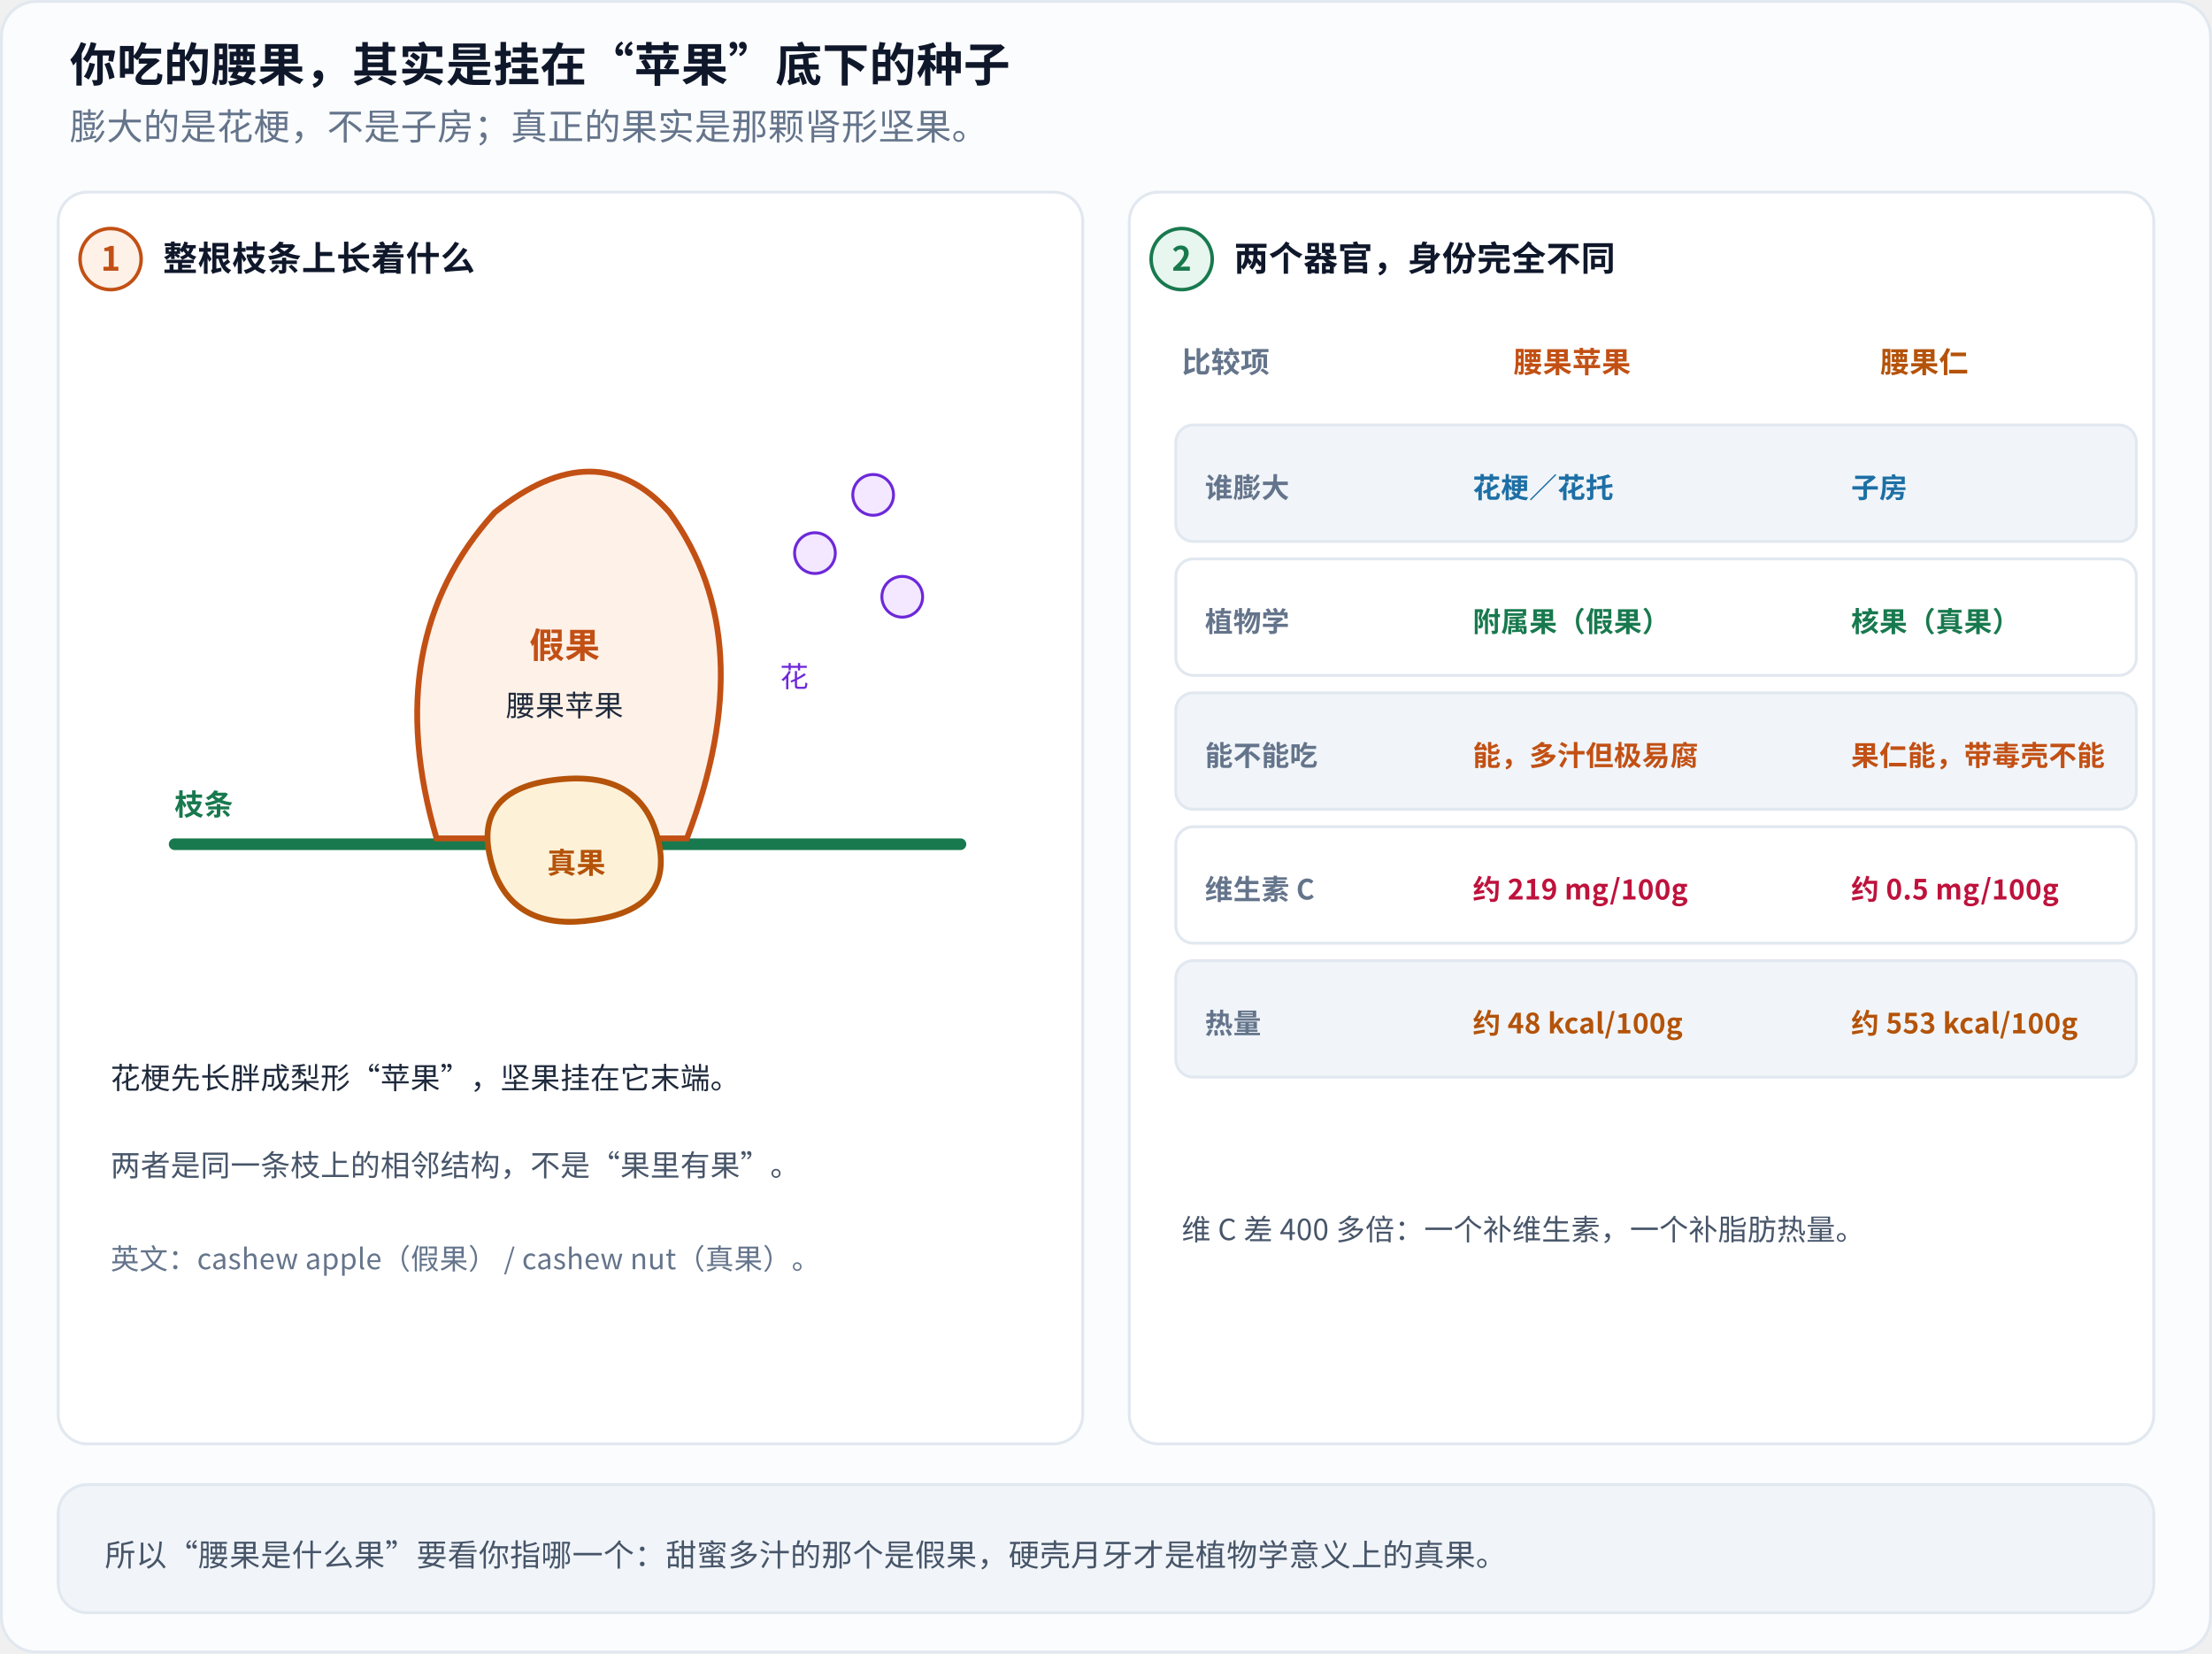
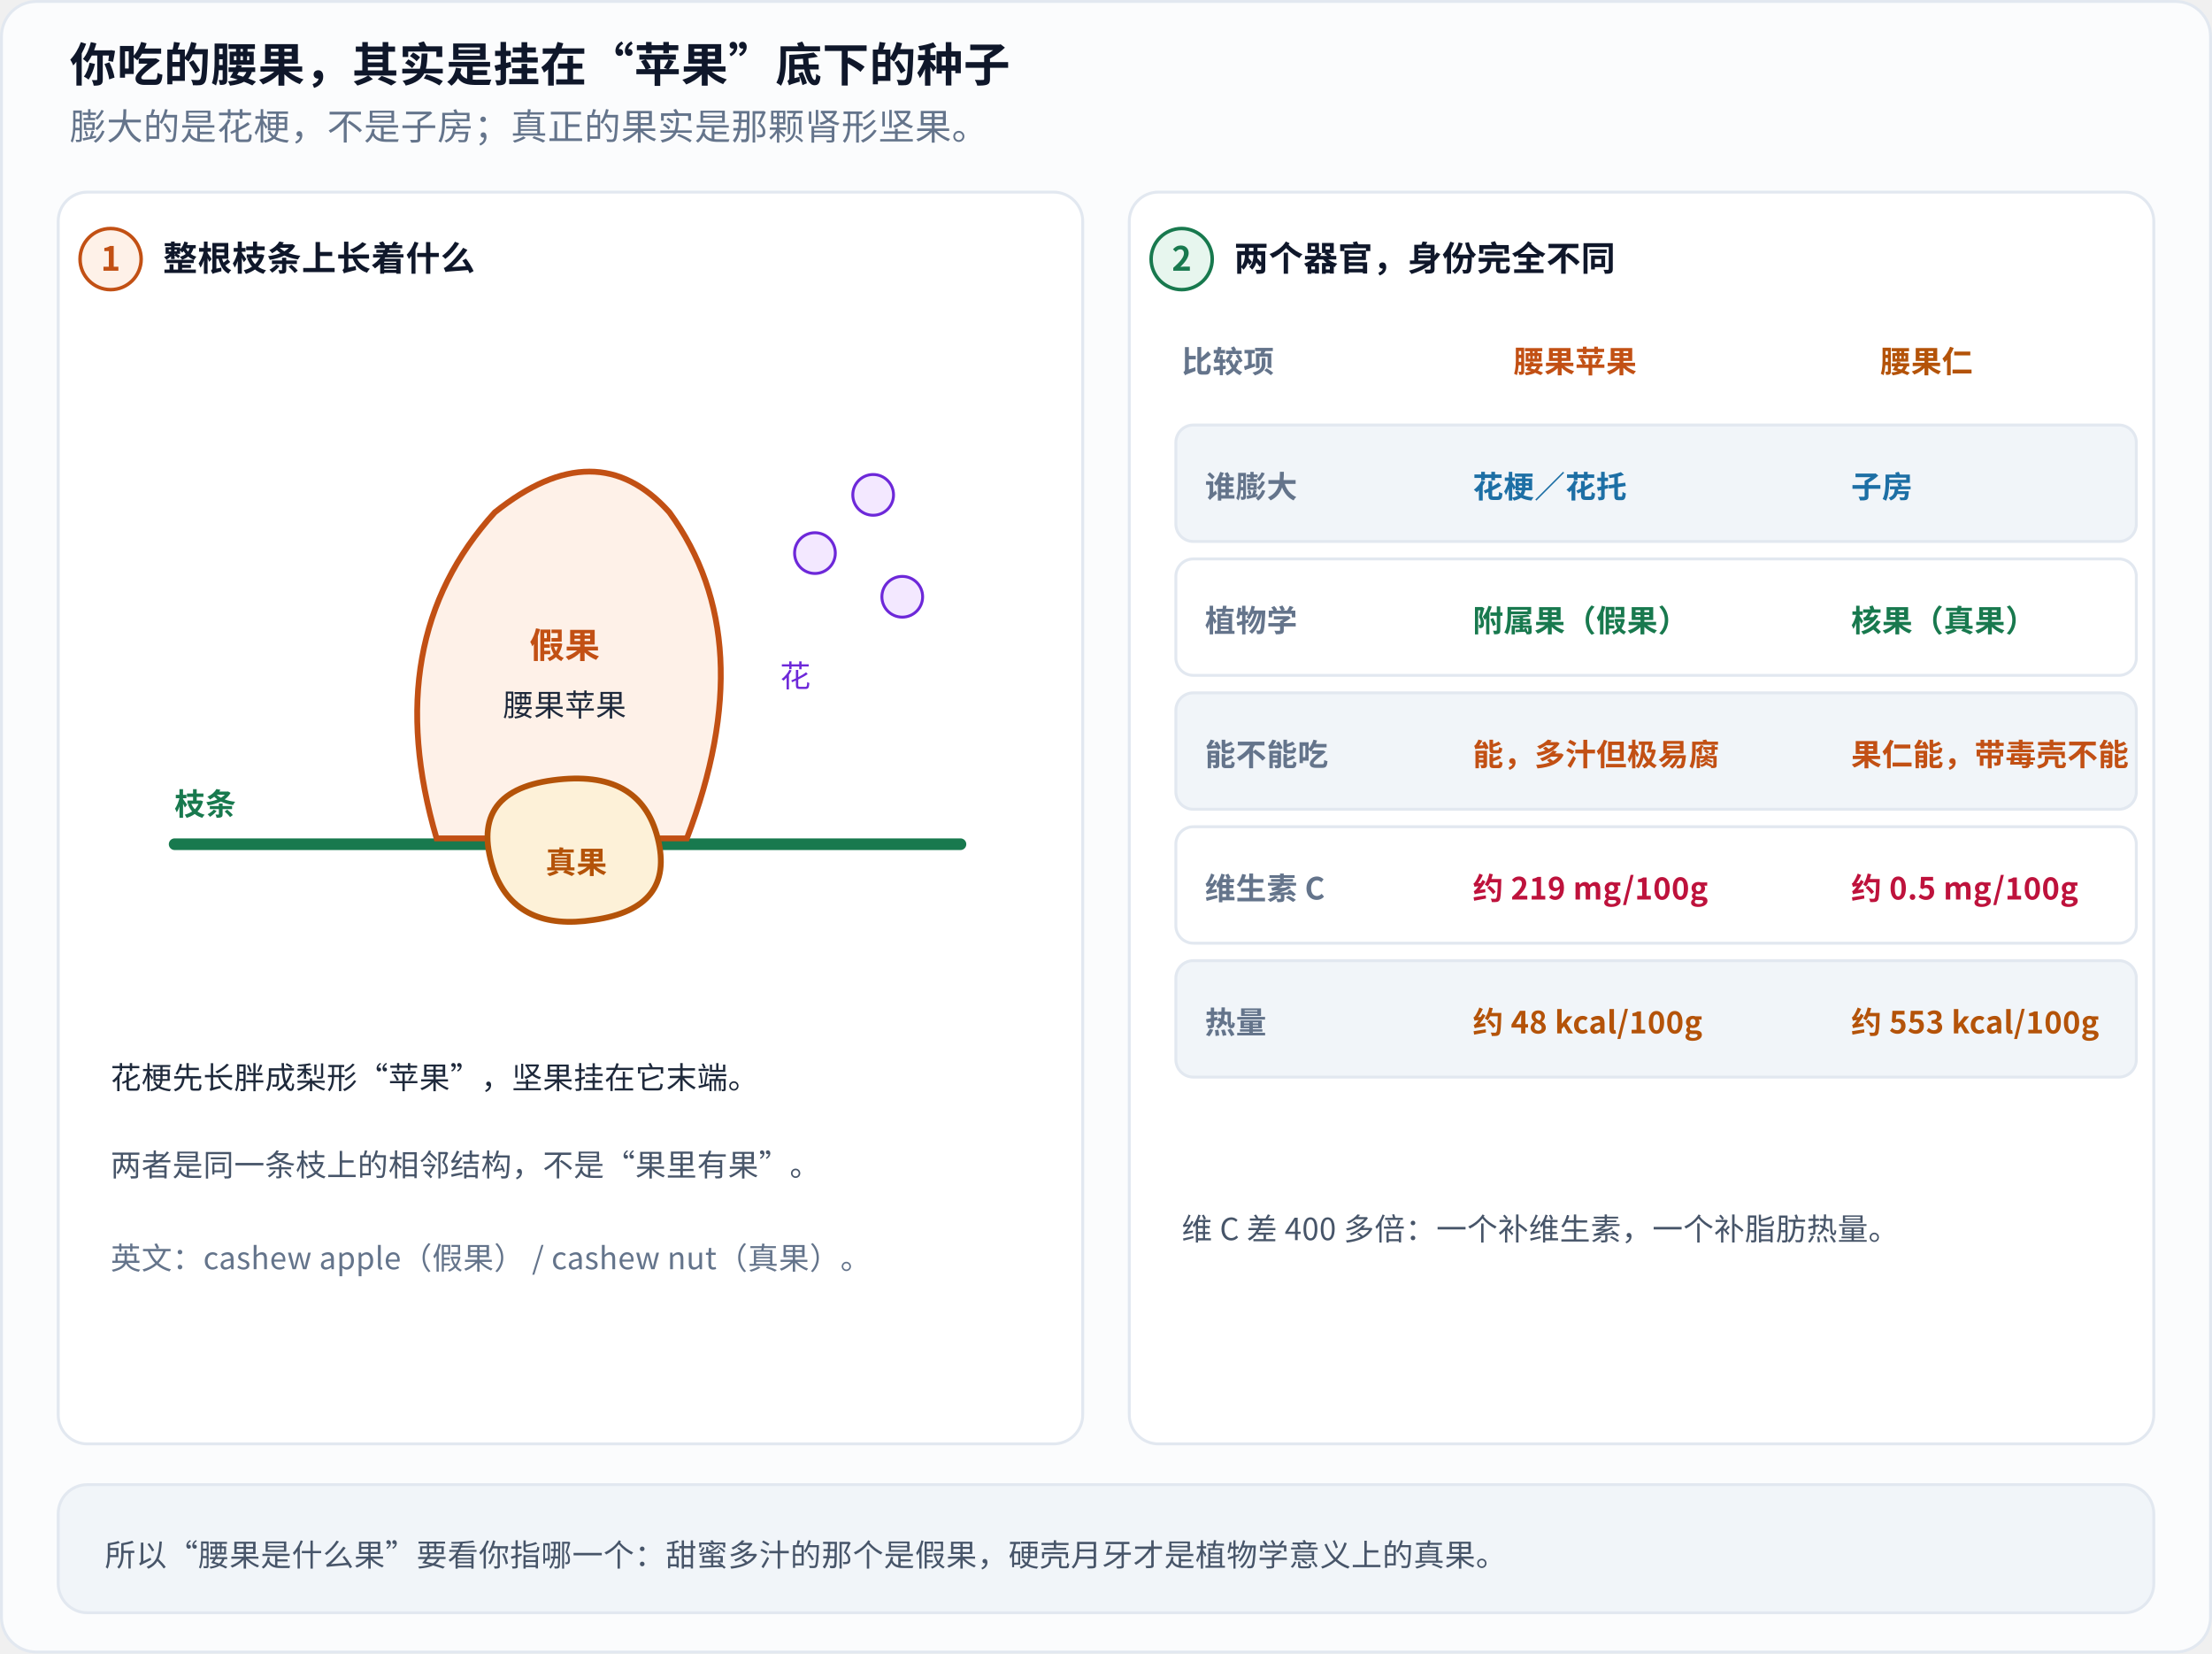
<svg xmlns="http://www.w3.org/2000/svg" width="760" height="568" viewBox="0 0 760 568" role="img" aria-labelledby="title desc" lang="zh-CN">
  <defs>
    <marker id="arr-blue" markerWidth="7" markerHeight="7" refX="6" refY="3.5" orient="auto">
      <path d="M0,0.6 L6.5,3.5 L0,6.4 Z" fill="#1d6fa5" />
    </marker>
    <marker id="arr-orange" markerWidth="7" markerHeight="7" refX="6" refY="3.5" orient="auto">
      <path d="M0,0.6 L6.5,3.5 L0,6.4 Z" fill="#c25014" />
    </marker>
    <marker id="arr-green" markerWidth="7" markerHeight="7" refX="6" refY="3.5" orient="auto">
      <path d="M0,0.6 L6.5,3.5 L0,6.4 Z" fill="#18794e" />
    </marker>
    <marker id="arr-muted" markerWidth="7" markerHeight="7" refX="6" refY="3.5" orient="auto">
      <path d="M0,0.6 L6.5,3.5 L0,6.4 Z" fill="#64748b" />
    </marker>
  </defs>
  <style>
  text {
    font-family: "PingFang SC", "Hiragino Sans GB", "Microsoft YaHei", "Noto Sans CJK SC", system-ui, sans-serif;
    letter-spacing: 0.01em;
  }
  .mono {
    font-family: ui-monospace, "Cascadia Mono", "Consolas", monospace;
  }
  .halo {
    paint-order: stroke;
    stroke: #ffffff;
    stroke-width: 3.5px;
    stroke-linejoin: round;
  }
</style>
  <rect x="0.5" y="0.5" width="759" height="567" rx="12" fill="#fbfcfd" stroke="#e2e8f0" stroke-width="1" />
  <text x="24" y="28" font-size="16" fill="#0f172a" text-anchor="start" font-weight="700">你吃的腰果，其实是挂在“苹果”底下的种子</text>
  <text x="24" y="48" font-size="12.5" fill="#64748b" text-anchor="start">膨大的是花梗，不是子房；真正的果实是那颗肾形坚果。</text>
  <rect x="20" y="66" width="352" height="430" rx="10" fill="#ffffff" stroke="#e2e8f0" stroke-width="1" />
  <circle cx="38" cy="89" r="10.5" fill="#fef1e8" stroke="#c25014" stroke-width="1.2" />
  <text x="38" y="93" font-size="11.5" fill="#c25014" text-anchor="middle" font-weight="700">1</text>
  <text x="56" y="93" font-size="11.8" fill="#0f172a" text-anchor="start" font-weight="700">整根枝条上长着什么</text>
  <line x1="60.0" y1="290.0" x2="330.0" y2="290.0" stroke="#18794e" stroke-width="4" stroke-linecap="round" />
-   <text x="60" y="280" font-size="10" fill="#18794e" text-anchor="start" font-weight="600">枝条</text>
+   <text x="60" y="280" font-size="10.5" fill="#18794e" text-anchor="start" font-weight="600">枝条</text>
  <path d="M150 288 Q130 220 170 176 Q205 148 230 176 Q262 220 236 288 Z" fill="#fef1e8" stroke="#c25014" stroke-width="2" />
  <text x="194" y="226" font-size="12" fill="#c25014" text-anchor="middle" font-weight="700">假果</text>
-   <text x="194" y="246" font-size="10" fill="#1e293b" text-anchor="middle">腰果苹果</text>
+   <text x="194" y="246" font-size="10.5" fill="#1e293b" text-anchor="middle">腰果苹果</text>
  <path d="M170 300 Q160 272 190 268 Q220 264 226 288 Q232 312 204 316 Q178 320 170 300 Z" fill="#fdf1d8" stroke="#b45309" stroke-width="2" />
-   <text x="198" y="300" font-size="10" fill="#b45309" text-anchor="middle" font-weight="700">真果</text>
+   <text x="198" y="300" font-size="10.5" fill="#b45309" text-anchor="middle" font-weight="700">真果</text>
  <circle cx="280" cy="190" r="7" fill="#f3e8ff" stroke="#6d28d9" stroke-width="1" />
  <circle cx="300" cy="170" r="7" fill="#f3e8ff" stroke="#6d28d9" stroke-width="1" />
  <circle cx="310" cy="205" r="7" fill="#f3e8ff" stroke="#6d28d9" stroke-width="1" />
-   <text x="268" y="236" font-size="9.8" fill="#6d28d9" text-anchor="start">花</text>
-   <text x="38" y="374" font-size="10.2" fill="#1e293b" text-anchor="start">花梗先长胖成梨形“苹果”，坚果挂在它末端。</text>
-   <text x="38" y="404" font-size="10.2" fill="#475569" text-anchor="start">两者是同一条枝上的相邻结构，不是“果里有果”。</text>
-   <text x="38" y="436" font-size="9.8" fill="#64748b" text-anchor="start">英文：cashew apple（假果） / cashew nut（真果）。</text>
+   <text x="268" y="236" font-size="10.5" fill="#6d28d9" text-anchor="start">花</text>
+   <text x="38" y="374" font-size="10.5" fill="#1e293b" text-anchor="start">花梗先长胖成梨形“苹果”，坚果挂在它末端。</text>
+   <text x="38" y="404" font-size="10.5" fill="#475569" text-anchor="start">两者是同一条枝上的相邻结构，不是“果里有果”。</text>
+   <text x="38" y="436" font-size="10.5" fill="#64748b" text-anchor="start">英文：cashew apple（假果） / cashew nut（真果）。</text>
  <rect x="388" y="66" width="352" height="430" rx="10" fill="#ffffff" stroke="#e2e8f0" stroke-width="1" />
  <circle cx="406" cy="89" r="10.5" fill="#e7f6ee" stroke="#18794e" stroke-width="1.2" />
  <text x="406" y="93" font-size="11.5" fill="#18794e" text-anchor="middle" font-weight="700">2</text>
  <text x="424" y="93" font-size="11.8" fill="#0f172a" text-anchor="start" font-weight="700">两个器官，身份完全不同</text>
-   <text x="406" y="128" font-size="10" fill="#64748b" text-anchor="start" font-weight="600">比较项</text>
-   <text x="520" y="128" font-size="10" fill="#c25014" text-anchor="start" font-weight="700">腰果苹果</text>
-   <text x="646" y="128" font-size="10" fill="#b45309" text-anchor="start" font-weight="700">腰果仁</text>
+   <text x="406" y="128" font-size="10.5" fill="#64748b" text-anchor="start" font-weight="600">比较项</text>
+   <text x="520" y="128" font-size="10.5" fill="#c25014" text-anchor="start" font-weight="700">腰果苹果</text>
+   <text x="646" y="128" font-size="10.5" fill="#b45309" text-anchor="start" font-weight="700">腰果仁</text>
  <rect x="404" y="146" width="330" height="40" rx="6" fill="#f1f5f9" stroke="#e2e8f0" />
-   <text x="414" y="171" font-size="9.6" fill="#64748b" text-anchor="start" font-weight="600">谁膨大</text>
-   <text x="506" y="171" font-size="9.6" fill="#1d6fa5" text-anchor="start" font-weight="600">花梗／花托</text>
-   <text x="636" y="171" font-size="9.6" fill="#1d6fa5" text-anchor="start" font-weight="600">子房</text>
+   <text x="414" y="171" font-size="10.5" fill="#64748b" text-anchor="start" font-weight="600">谁膨大</text>
+   <text x="506" y="171" font-size="10.5" fill="#1d6fa5" text-anchor="start" font-weight="600">花梗／花托</text>
+   <text x="636" y="171" font-size="10.5" fill="#1d6fa5" text-anchor="start" font-weight="600">子房</text>
  <rect x="404" y="192" width="330" height="40" rx="6" fill="#ffffff" stroke="#e2e8f0" />
-   <text x="414" y="217" font-size="9.6" fill="#64748b" text-anchor="start" font-weight="600">植物学</text>
-   <text x="506" y="217" font-size="9.6" fill="#18794e" text-anchor="start" font-weight="600">附属果（假果）</text>
-   <text x="636" y="217" font-size="9.6" fill="#18794e" text-anchor="start" font-weight="600">核果（真果）</text>
+   <text x="414" y="217" font-size="10.5" fill="#64748b" text-anchor="start" font-weight="600">植物学</text>
+   <text x="506" y="217" font-size="10.5" fill="#18794e" text-anchor="start" font-weight="600">附属果（假果）</text>
+   <text x="636" y="217" font-size="10.5" fill="#18794e" text-anchor="start" font-weight="600">核果（真果）</text>
  <rect x="404" y="238" width="330" height="40" rx="6" fill="#f1f5f9" stroke="#e2e8f0" />
-   <text x="414" y="263" font-size="9.6" fill="#64748b" text-anchor="start" font-weight="600">能不能吃</text>
-   <text x="506" y="263" font-size="9.6" fill="#c25014" text-anchor="start" font-weight="600">能，多汁但极易腐</text>
-   <text x="636" y="263" font-size="9.6" fill="#c25014" text-anchor="start" font-weight="600">果仁能，带毒壳不能</text>
+   <text x="414" y="263" font-size="10.5" fill="#64748b" text-anchor="start" font-weight="600">能不能吃</text>
+   <text x="506" y="263" font-size="10.5" fill="#c25014" text-anchor="start" font-weight="600">能，多汁但极易腐</text>
+   <text x="636" y="263" font-size="10.5" fill="#c25014" text-anchor="start" font-weight="600">果仁能，带毒壳不能</text>
  <rect x="404" y="284" width="330" height="40" rx="6" fill="#ffffff" stroke="#e2e8f0" />
-   <text x="414" y="309" font-size="9.6" fill="#64748b" text-anchor="start" font-weight="600">维生素 C</text>
-   <text x="506" y="309" font-size="9.6" fill="#be123c" text-anchor="start" font-weight="600">约 219 mg/100g</text>
-   <text x="636" y="309" font-size="9.6" fill="#be123c" text-anchor="start" font-weight="600">约 0.5 mg/100g</text>
+   <text x="414" y="309" font-size="10.5" fill="#64748b" text-anchor="start" font-weight="600">维生素 C</text>
+   <text x="506" y="309" font-size="10.5" fill="#be123c" text-anchor="start" font-weight="600">约 219 mg/100g</text>
+   <text x="636" y="309" font-size="10.5" fill="#be123c" text-anchor="start" font-weight="600">约 0.5 mg/100g</text>
  <rect x="404" y="330" width="330" height="40" rx="6" fill="#f1f5f9" stroke="#e2e8f0" />
-   <text x="414" y="355" font-size="9.6" fill="#64748b" text-anchor="start" font-weight="600">热量</text>
-   <text x="506" y="355" font-size="9.6" fill="#b45309" text-anchor="start" font-weight="600">约 48 kcal/100g</text>
-   <text x="636" y="355" font-size="9.6" fill="#b45309" text-anchor="start" font-weight="600">约 553 kcal/100g</text>
-   <text x="406" y="426" font-size="10.0" fill="#475569" text-anchor="start">维 C 差 400 多倍：一个补维生素，一个补脂肪热量。</text>
+   <text x="414" y="355" font-size="10.5" fill="#64748b" text-anchor="start" font-weight="600">热量</text>
+   <text x="506" y="355" font-size="10.5" fill="#b45309" text-anchor="start" font-weight="600">约 48 kcal/100g</text>
+   <text x="636" y="355" font-size="10.5" fill="#b45309" text-anchor="start" font-weight="600">约 553 kcal/100g</text>
+   <text x="406" y="426" font-size="10.5" fill="#475569" text-anchor="start">维 C 差 400 多倍：一个补维生素，一个补脂肪热量。</text>
  <rect x="20" y="510" width="720" height="44" rx="10" fill="#f1f5f9" stroke="#e2e8f0" stroke-width="1" />
  <text x="36" y="538" font-size="10.6" fill="#475569" text-anchor="start">所以“腰果是什么果”要看你指哪一个：甜蜜多汁的那个是假果，硬壳月牙才是植物学意义上的真果。</text>
</svg>
